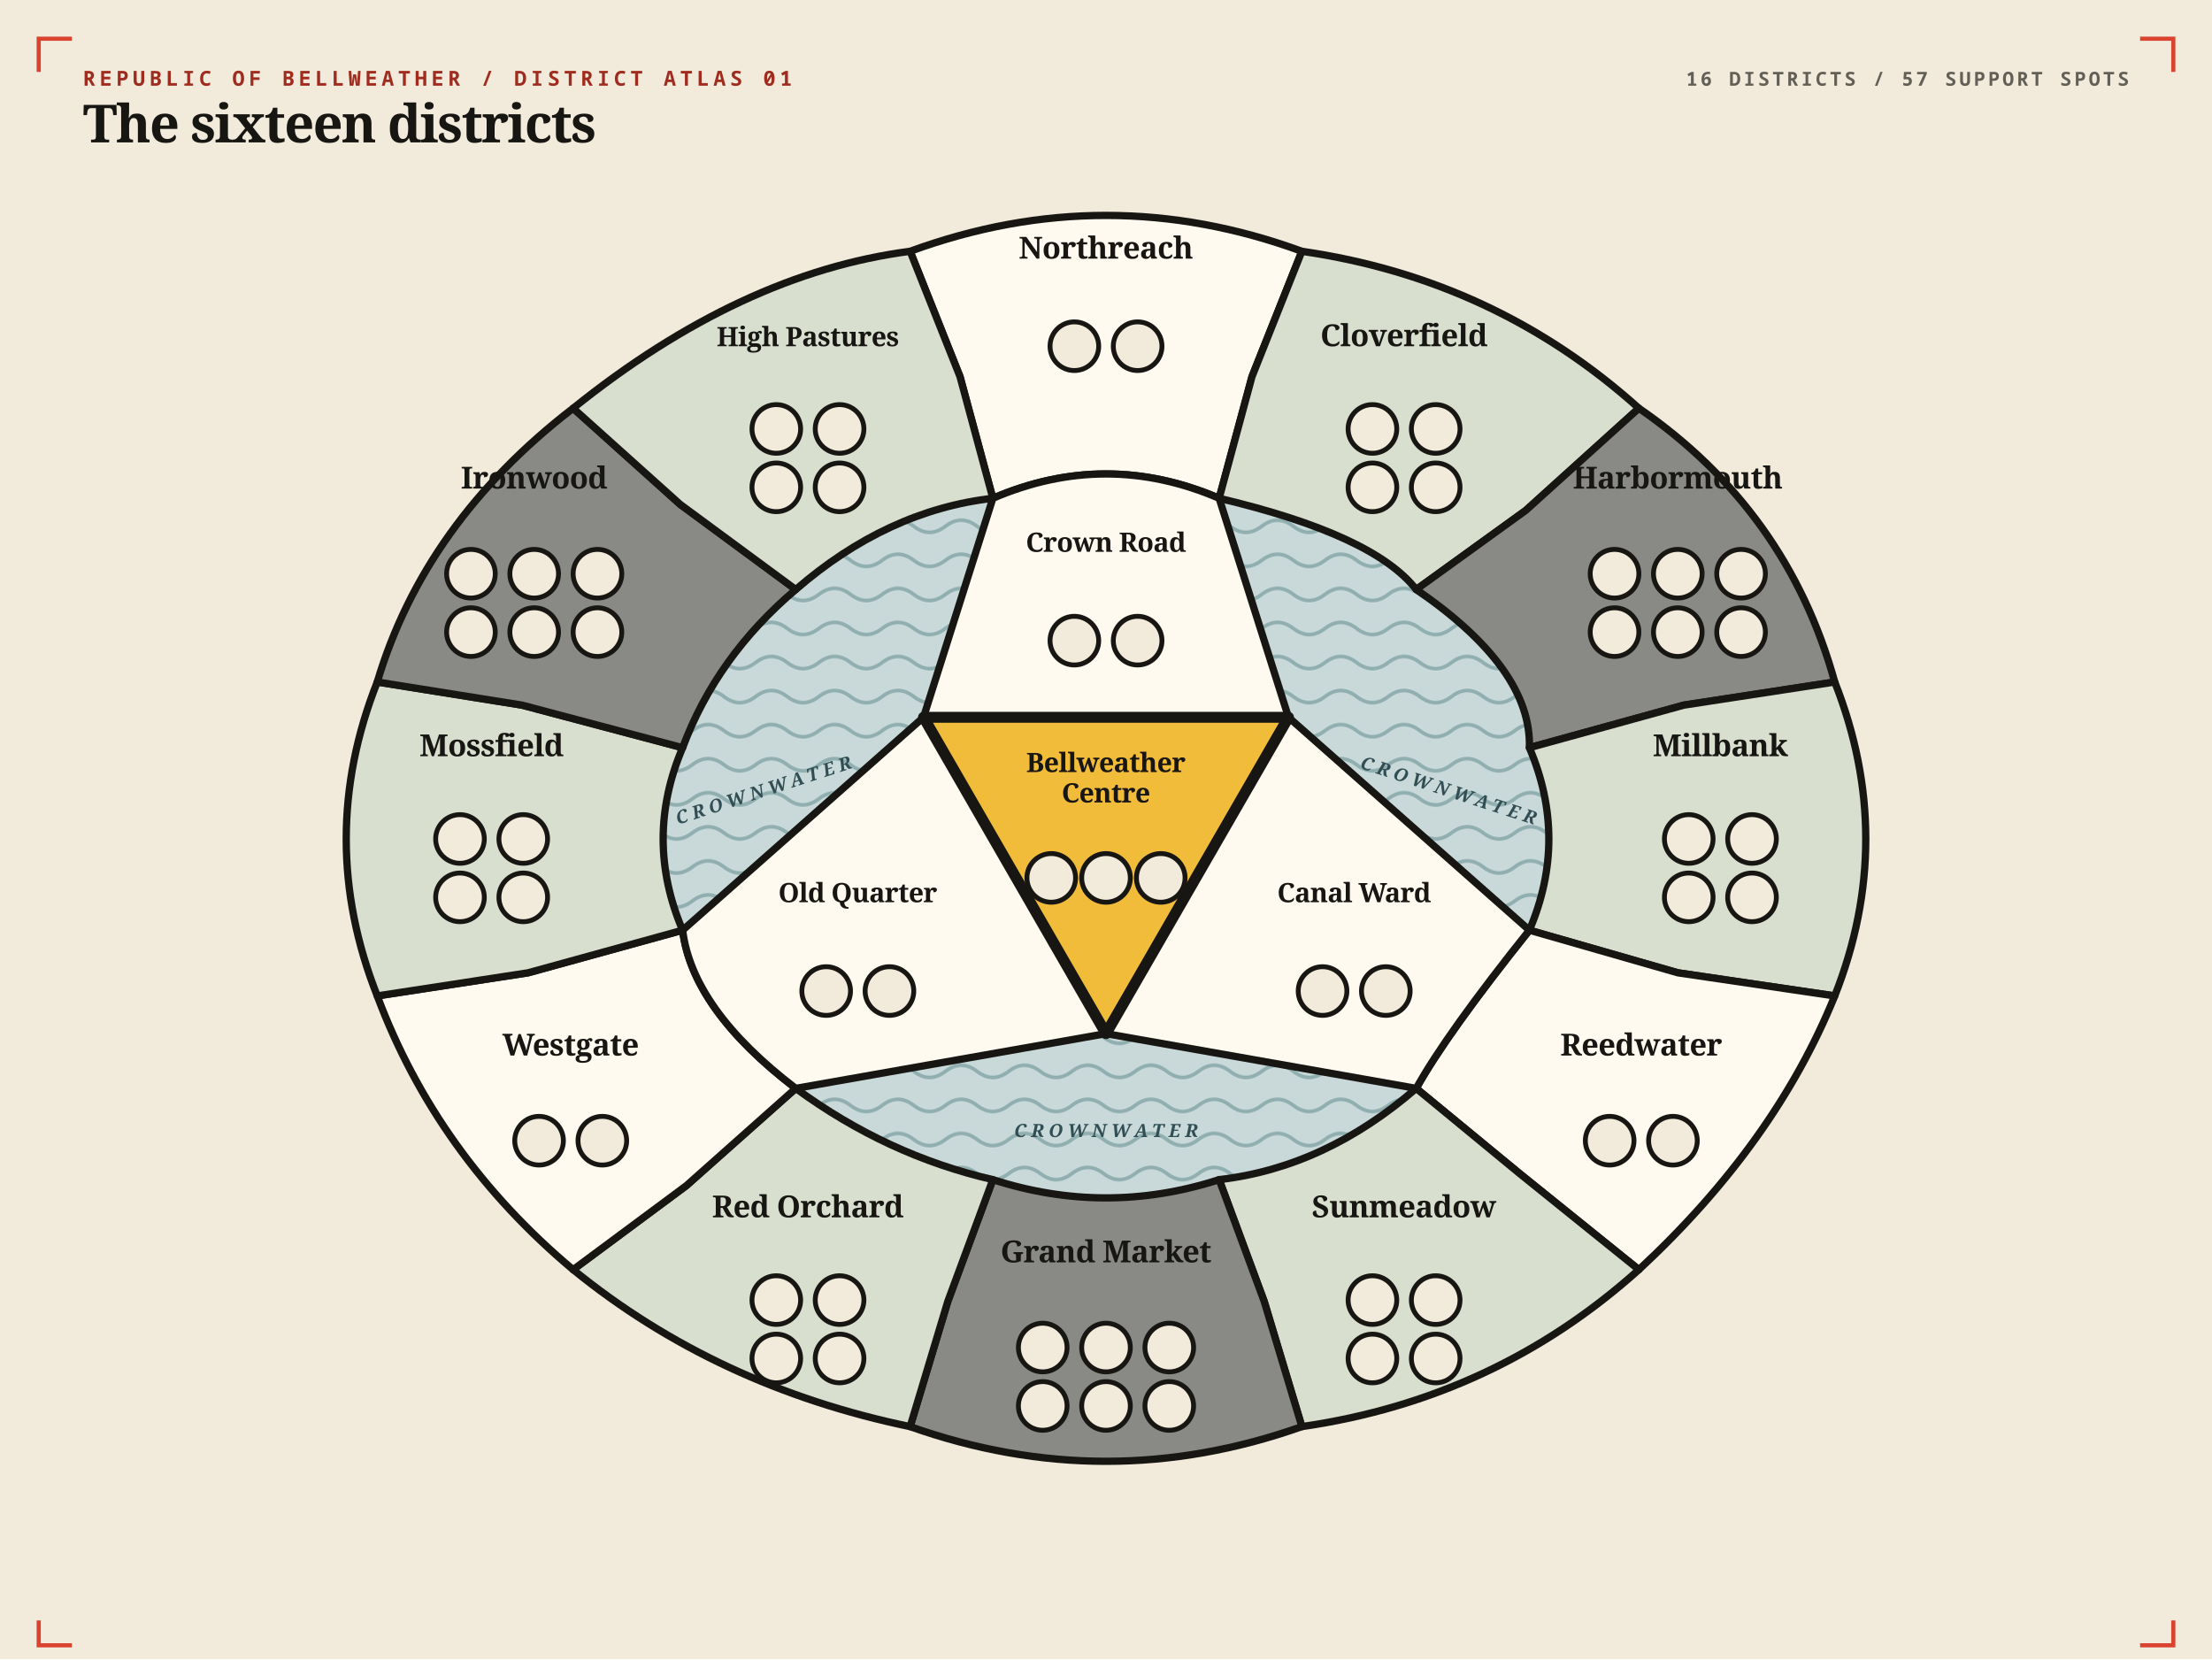
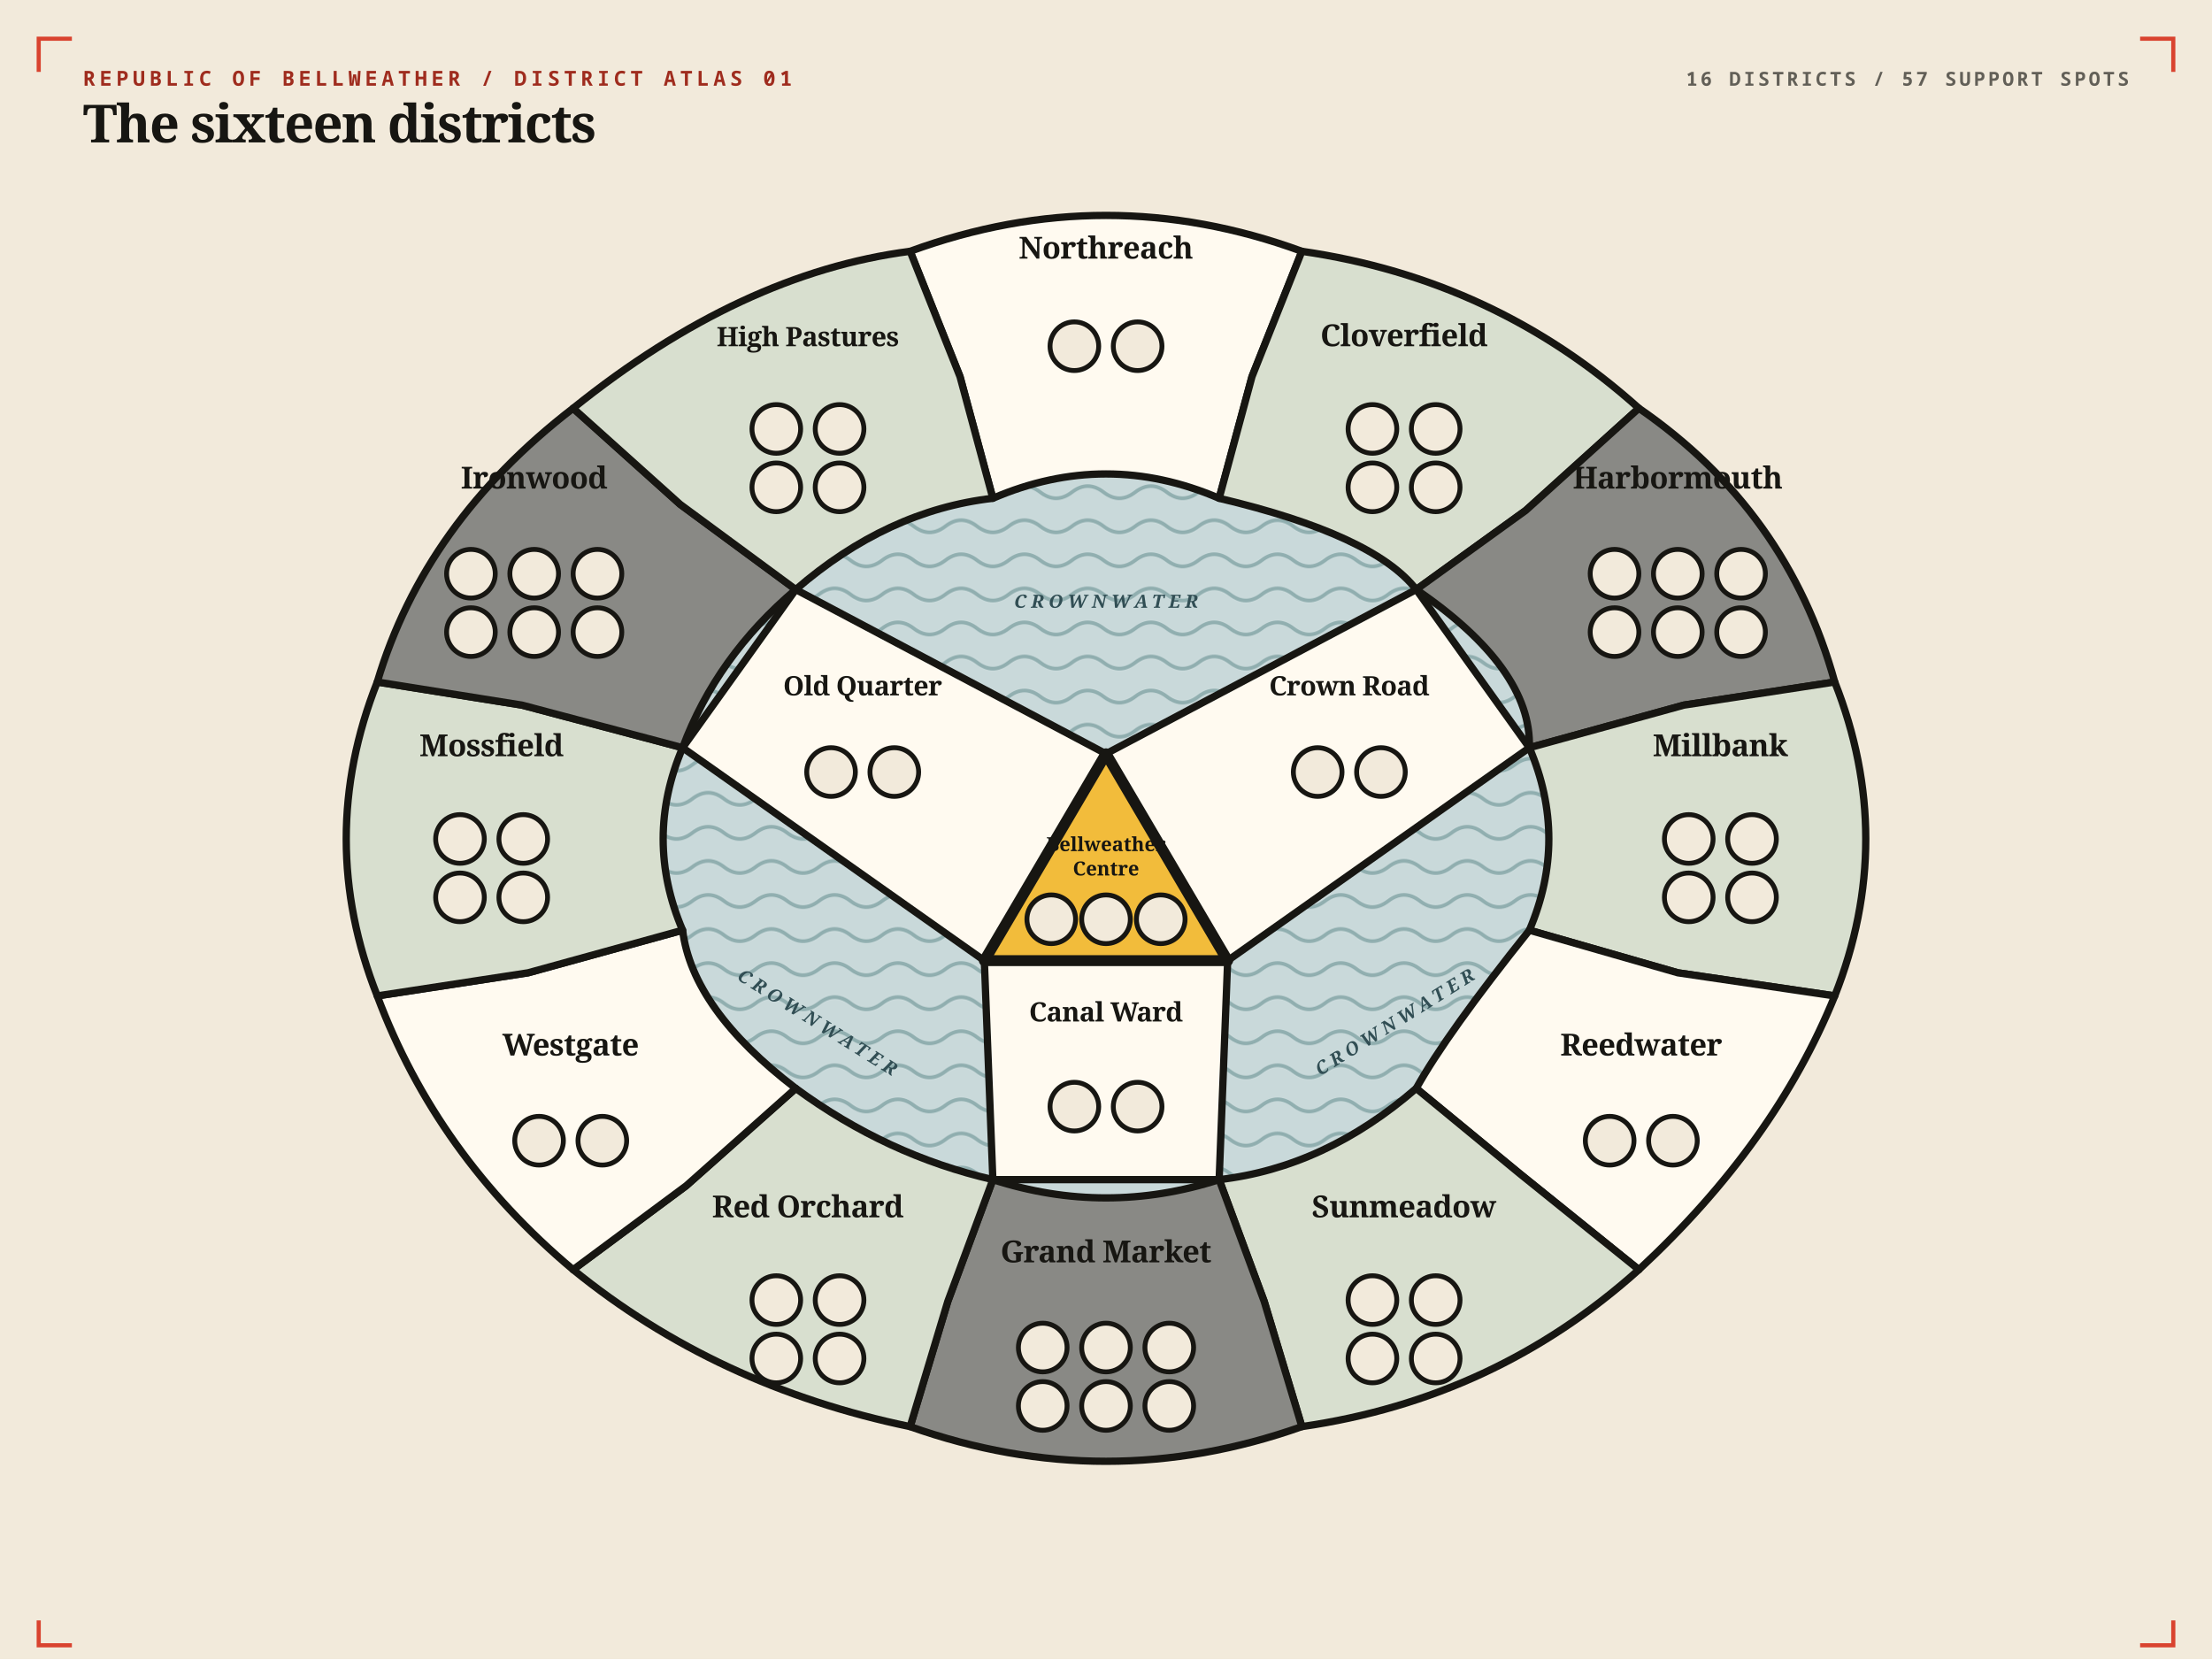
<svg xmlns="http://www.w3.org/2000/svg" width="396mm" height="297mm" viewBox="0 0 1600 1200" role="img" aria-labelledby="title description">
  <defs>
    <pattern id="water" width="52" height="28" patternUnits="userSpaceOnUse">
      <rect width="52" height="28" fill="#c9d9da" />
      <path d="M-8 17Q5 7 18 17T44 17T70 17" fill="none" stroke="#91afb0" stroke-width="3" />
    </pattern>
    <g id="support-spot">
      <circle r="20" fill="#f2eadb" stroke="#171612" stroke-width="4" />
    </g>
  </defs>
  <style>
    .paper { fill: #f2eadb; }
    .district { stroke: #171612; stroke-linejoin: round; stroke-width: 6; }
    .district-two { fill: #fffaf0; }
    .district-four { fill: #d8dfcf; }
    .district-six { fill: #898985; }
    .district-center { fill: #f2bc3b; stroke-width: 9; }
    .region-name { fill: #171612; font: 900 25px "Noto Serif", serif; letter-spacing: -0.4px; text-anchor: middle; }
    .region-name-small { font-size: 22px; }
+     .region-name-centre { font-size: 16px; letter-spacing: 0; }
    .heading { fill: #171612; font: 900 38px "Noto Serif", serif; letter-spacing: -1px; }
    .eyebrow { fill: #9f2c1e; font: 900 15px "Noto Sans Mono", monospace; letter-spacing: 3px; }
    .map-note { fill: #625f57; font: 900 14px "Noto Sans Mono", monospace; letter-spacing: 2px; }
    .water-label { fill: #314e54; font: italic 900 15px "Noto Serif", serif; letter-spacing: 4px; text-anchor: middle; }
    .registration { fill: none; stroke: #d9432f; stroke-width: 3; }
  </style>
  <rect class="paper" width="1600" height="1200" />
  <path class="registration" d="M28 52V28h24 M1548 28h24v24 M28 1172v18h24 M1548 1190h24v-18" />
  <text class="eyebrow" x="60" y="62">REPUBLIC OF BELLWEATHER / DISTRICT ATLAS 01</text>
  <text class="heading" x="60" y="103">The sixteen districts</text>
  <text class="map-note" x="1540" y="62" text-anchor="end">16 DISTRICTS / 57 SUPPORT SPOTS</text>
  <g class="map-art" transform="translate(96 70) scale(.88)">
    <ellipse cx="800" cy="610" rx="375" ry="305" fill="url(#water)" stroke="#171612" stroke-width="5" />
    <g aria-label="Outer ring districts">
      <path class="district district-two" aria-label="Northreach district, capacity 2" d="M639 127Q800 68 961 127L920 230L893 330Q800 290 707 330L680 230Z" />
      <path class="district district-four" aria-label="Cloverfield district, capacity 4" d="M961 127Q1120 150 1238 256L1145 340L1055 405Q1020 360 893 330L920 230Z" />
      <path class="district district-six" aria-label="Harbormouth district, capacity 6" d="M1238 256Q1360 340 1399 481L1275 500L1148 535Q1150 470 1055 405L1145 340Z" />
      <path class="district district-four" aria-label="Millbank district, capacity 4" d="M1399 481Q1450 610 1399 739L1270 720L1148 685Q1180 610 1148 535L1275 500Z" />
      <path class="district district-two" aria-label="Reedwater district, capacity 2" d="M1399 739Q1350 860 1238 964L1140 885L1055 815Q1080 770 1148 685L1270 720Z" />
      <path class="district district-four" aria-label="Sunmeadow district, capacity 4" d="M1238 964Q1120 1070 961 1093L930 990L893 890Q980 880 1055 815L1140 885Z" />
      <path class="district district-six" aria-label="Grand Market district, capacity 6" d="M961 1093Q800 1150 639 1093L670 990L707 890Q800 920 893 890L930 990Z" />
      <path class="district district-four" aria-label="Red Orchard district, capacity 4" d="M639 1093Q480 1060 362 964L455 895L545 815Q620 870 707 890L670 990Z" />
      <path class="district district-two" aria-label="Westgate district, capacity 2" d="M362 964Q250 870 201 739L325 720L452 685Q460 750 545 815L455 895Z" />
      <path class="district district-four" aria-label="Mossfield district, capacity 4" d="M201 739Q150 610 201 481L320 500L452 535Q420 610 452 685L325 720Z" />
      <path class="district district-six" aria-label="Ironwood district, capacity 6" d="M201 481Q240 350 362 256L450 335L545 405Q480 460 452 535L320 500Z" />
      <path class="district district-four" aria-label="High Pastures district, capacity 4" d="M362 256Q500 145 639 127L680 230L707 330Q620 340 545 405L450 335Z" />
    </g>
-     <g aria-label="Inner cross districts">
-       <path class="district district-two" aria-label="Crown Road district, capacity 2" d="M707 330Q800 290 893 330L950 510H650Z" />
-       <path class="district district-two" aria-label="Canal Ward district, capacity 2" d="M1148 685Q1080 770 1055 815L800 770L950 510Z" />
-       <path class="district district-two" aria-label="Old Quarter district, capacity 2" d="M545 815Q460 750 452 685L650 510L800 770Z" />
-       <path class="district district-center" aria-label="Bellweather Centre district, capacity 3" d="M650 510H950L800 770Z" />
+     <g aria-label="Inner city-spoke districts">
+       <path class="district district-two" aria-label="Crown Road district, capacity 2" d="M1055 405L1148 535L900 710L800 540Z" />
+       <path class="district district-two" aria-label="Canal Ward district, capacity 2" d="M707 890L893 890L900 710H700Z" />
+       <path class="district district-two" aria-label="Old Quarter district, capacity 2" d="M452 535L545 405L800 540L700 710Z" />
+       <path class="district district-center" aria-label="Bellweather Centre district, capacity 3" d="M800 540L900 710H700Z" />
    </g>
    <g aria-hidden="true">
-       <text class="water-label" x="1080" y="575" transform="rotate(18 1080 575)">CROWNWATER</text>
-       <text class="water-label" x="520" y="575" transform="rotate(-18 520 575)">CROWNWATER</text>
-       <text class="water-label" x="800" y="855">CROWNWATER</text>
+       <text class="water-label" x="800" y="420">CROWNWATER</text>
+       <text class="water-label" x="1040" y="765" transform="rotate(-32 1040 765)">CROWNWATER</text>
+       <text class="water-label" x="560" y="765" transform="rotate(32 560 765)">CROWNWATER</text>
    </g>
    <g aria-label="District labels and Support spots">
      <g aria-label="Northreach, 2 Support spots">
        <text class="region-name" x="800" y="133">Northreach</text>
        <use href="#support-spot" x="774" y="205" />
        <use href="#support-spot" x="826" y="205" />
      </g>
      <g aria-label="Cloverfield, 4 Support spots">
        <text class="region-name" x="1045" y="205">Cloverfield</text>
        <use href="#support-spot" x="1019" y="273" />
        <use href="#support-spot" x="1071" y="273" />
        <use href="#support-spot" x="1019" y="321" />
        <use href="#support-spot" x="1071" y="321" />
      </g>
      <g aria-label="Harbormouth, 6 Support spots">
        <text class="region-name" x="1270" y="322">Harbormouth</text>
        <use href="#support-spot" x="1218" y="392" />
        <use href="#support-spot" x="1270" y="392" />
        <use href="#support-spot" x="1322" y="392" />
        <use href="#support-spot" x="1218" y="440" />
        <use href="#support-spot" x="1270" y="440" />
        <use href="#support-spot" x="1322" y="440" />
      </g>
      <g aria-label="Millbank, 4 Support spots">
        <text class="region-name" x="1305" y="542">Millbank</text>
        <use href="#support-spot" x="1279" y="610" />
        <use href="#support-spot" x="1331" y="610" />
        <use href="#support-spot" x="1279" y="658" />
        <use href="#support-spot" x="1331" y="658" />
      </g>
      <g aria-label="Reedwater, 2 Support spots">
        <text class="region-name" x="1240" y="788">Reedwater</text>
        <use href="#support-spot" x="1214" y="858" />
        <use href="#support-spot" x="1266" y="858" />
      </g>
      <g aria-label="Sunmeadow, 4 Support spots">
        <text class="region-name" x="1045" y="921">Sunmeadow</text>
        <use href="#support-spot" x="1019" y="989" />
        <use href="#support-spot" x="1071" y="989" />
        <use href="#support-spot" x="1019" y="1037" />
        <use href="#support-spot" x="1071" y="1037" />
      </g>
      <g aria-label="Grand Market, 6 Support spots">
        <text class="region-name" x="800" y="958">Grand Market</text>
        <use href="#support-spot" x="748" y="1028" />
        <use href="#support-spot" x="800" y="1028" />
        <use href="#support-spot" x="852" y="1028" />
        <use href="#support-spot" x="748" y="1076" />
        <use href="#support-spot" x="800" y="1076" />
        <use href="#support-spot" x="852" y="1076" />
      </g>
      <g aria-label="Red Orchard, 4 Support spots">
        <text class="region-name" x="555" y="921">Red Orchard</text>
        <use href="#support-spot" x="529" y="989" />
        <use href="#support-spot" x="581" y="989" />
        <use href="#support-spot" x="529" y="1037" />
        <use href="#support-spot" x="581" y="1037" />
      </g>
      <g aria-label="Westgate, 2 Support spots">
        <text class="region-name" x="360" y="788">Westgate</text>
        <use href="#support-spot" x="334" y="858" />
        <use href="#support-spot" x="386" y="858" />
      </g>
      <g aria-label="Mossfield, 4 Support spots">
        <text class="region-name" x="295" y="542">Mossfield</text>
        <use href="#support-spot" x="269" y="610" />
        <use href="#support-spot" x="321" y="610" />
        <use href="#support-spot" x="269" y="658" />
        <use href="#support-spot" x="321" y="658" />
      </g>
      <g aria-label="Ironwood, 6 Support spots">
        <text class="region-name" x="330" y="322">Ironwood</text>
        <use href="#support-spot" x="278" y="392" />
        <use href="#support-spot" x="330" y="392" />
        <use href="#support-spot" x="382" y="392" />
        <use href="#support-spot" x="278" y="440" />
        <use href="#support-spot" x="330" y="440" />
        <use href="#support-spot" x="382" y="440" />
      </g>
      <g aria-label="High Pastures, 4 Support spots">
        <text class="region-name region-name-small" x="555" y="205">High Pastures</text>
        <use href="#support-spot" x="529" y="273" />
        <use href="#support-spot" x="581" y="273" />
        <use href="#support-spot" x="529" y="321" />
        <use href="#support-spot" x="581" y="321" />
      </g>
      <g aria-label="Crown Road, 2 Support spots">
-         <text class="region-name region-name-small" x="800" y="374">Crown Road</text>
-         <use href="#support-spot" x="774" y="447" />
-         <use href="#support-spot" x="826" y="447" />
+         <text class="region-name region-name-small" x="1000" y="492">Crown Road</text>
+         <use href="#support-spot" x="974" y="555" />
+         <use href="#support-spot" x="1026" y="555" />
      </g>
      <g aria-label="Canal Ward, 2 Support spots">
-         <text class="region-name region-name-small" x="1004" y="662">Canal Ward</text>
-         <use href="#support-spot" x="978" y="735" />
-         <use href="#support-spot" x="1030" y="735" />
+         <text class="region-name region-name-small" x="800" y="760">Canal Ward</text>
+         <use href="#support-spot" x="774" y="830" />
+         <use href="#support-spot" x="826" y="830" />
      </g>
      <g aria-label="Old Quarter, 2 Support spots">
-         <text class="region-name region-name-small" x="596" y="662">Old Quarter</text>
-         <use href="#support-spot" x="570" y="735" />
-         <use href="#support-spot" x="622" y="735" />
+         <text class="region-name region-name-small" x="600" y="492">Old Quarter</text>
+         <use href="#support-spot" x="574" y="555" />
+         <use href="#support-spot" x="626" y="555" />
      </g>
      <g aria-label="Bellweather Centre, 3 Support spots">
-         <text class="region-name region-name-small" x="800" y="555">Bellweather</text>
-         <text class="region-name region-name-small" x="800" y="580">Centre</text>
-         <use href="#support-spot" x="755" y="642" />
-         <use href="#support-spot" x="800" y="642" />
-         <use href="#support-spot" x="845" y="642" />
+         <text class="region-name region-name-centre" x="800" y="620">Bellweather</text>
+         <text class="region-name region-name-centre" x="800" y="640">Centre</text>
+         <use href="#support-spot" x="755" y="676" />
+         <use href="#support-spot" x="800" y="676" />
+         <use href="#support-spot" x="845" y="676" />
      </g>
    </g>
  </g>
</svg>
